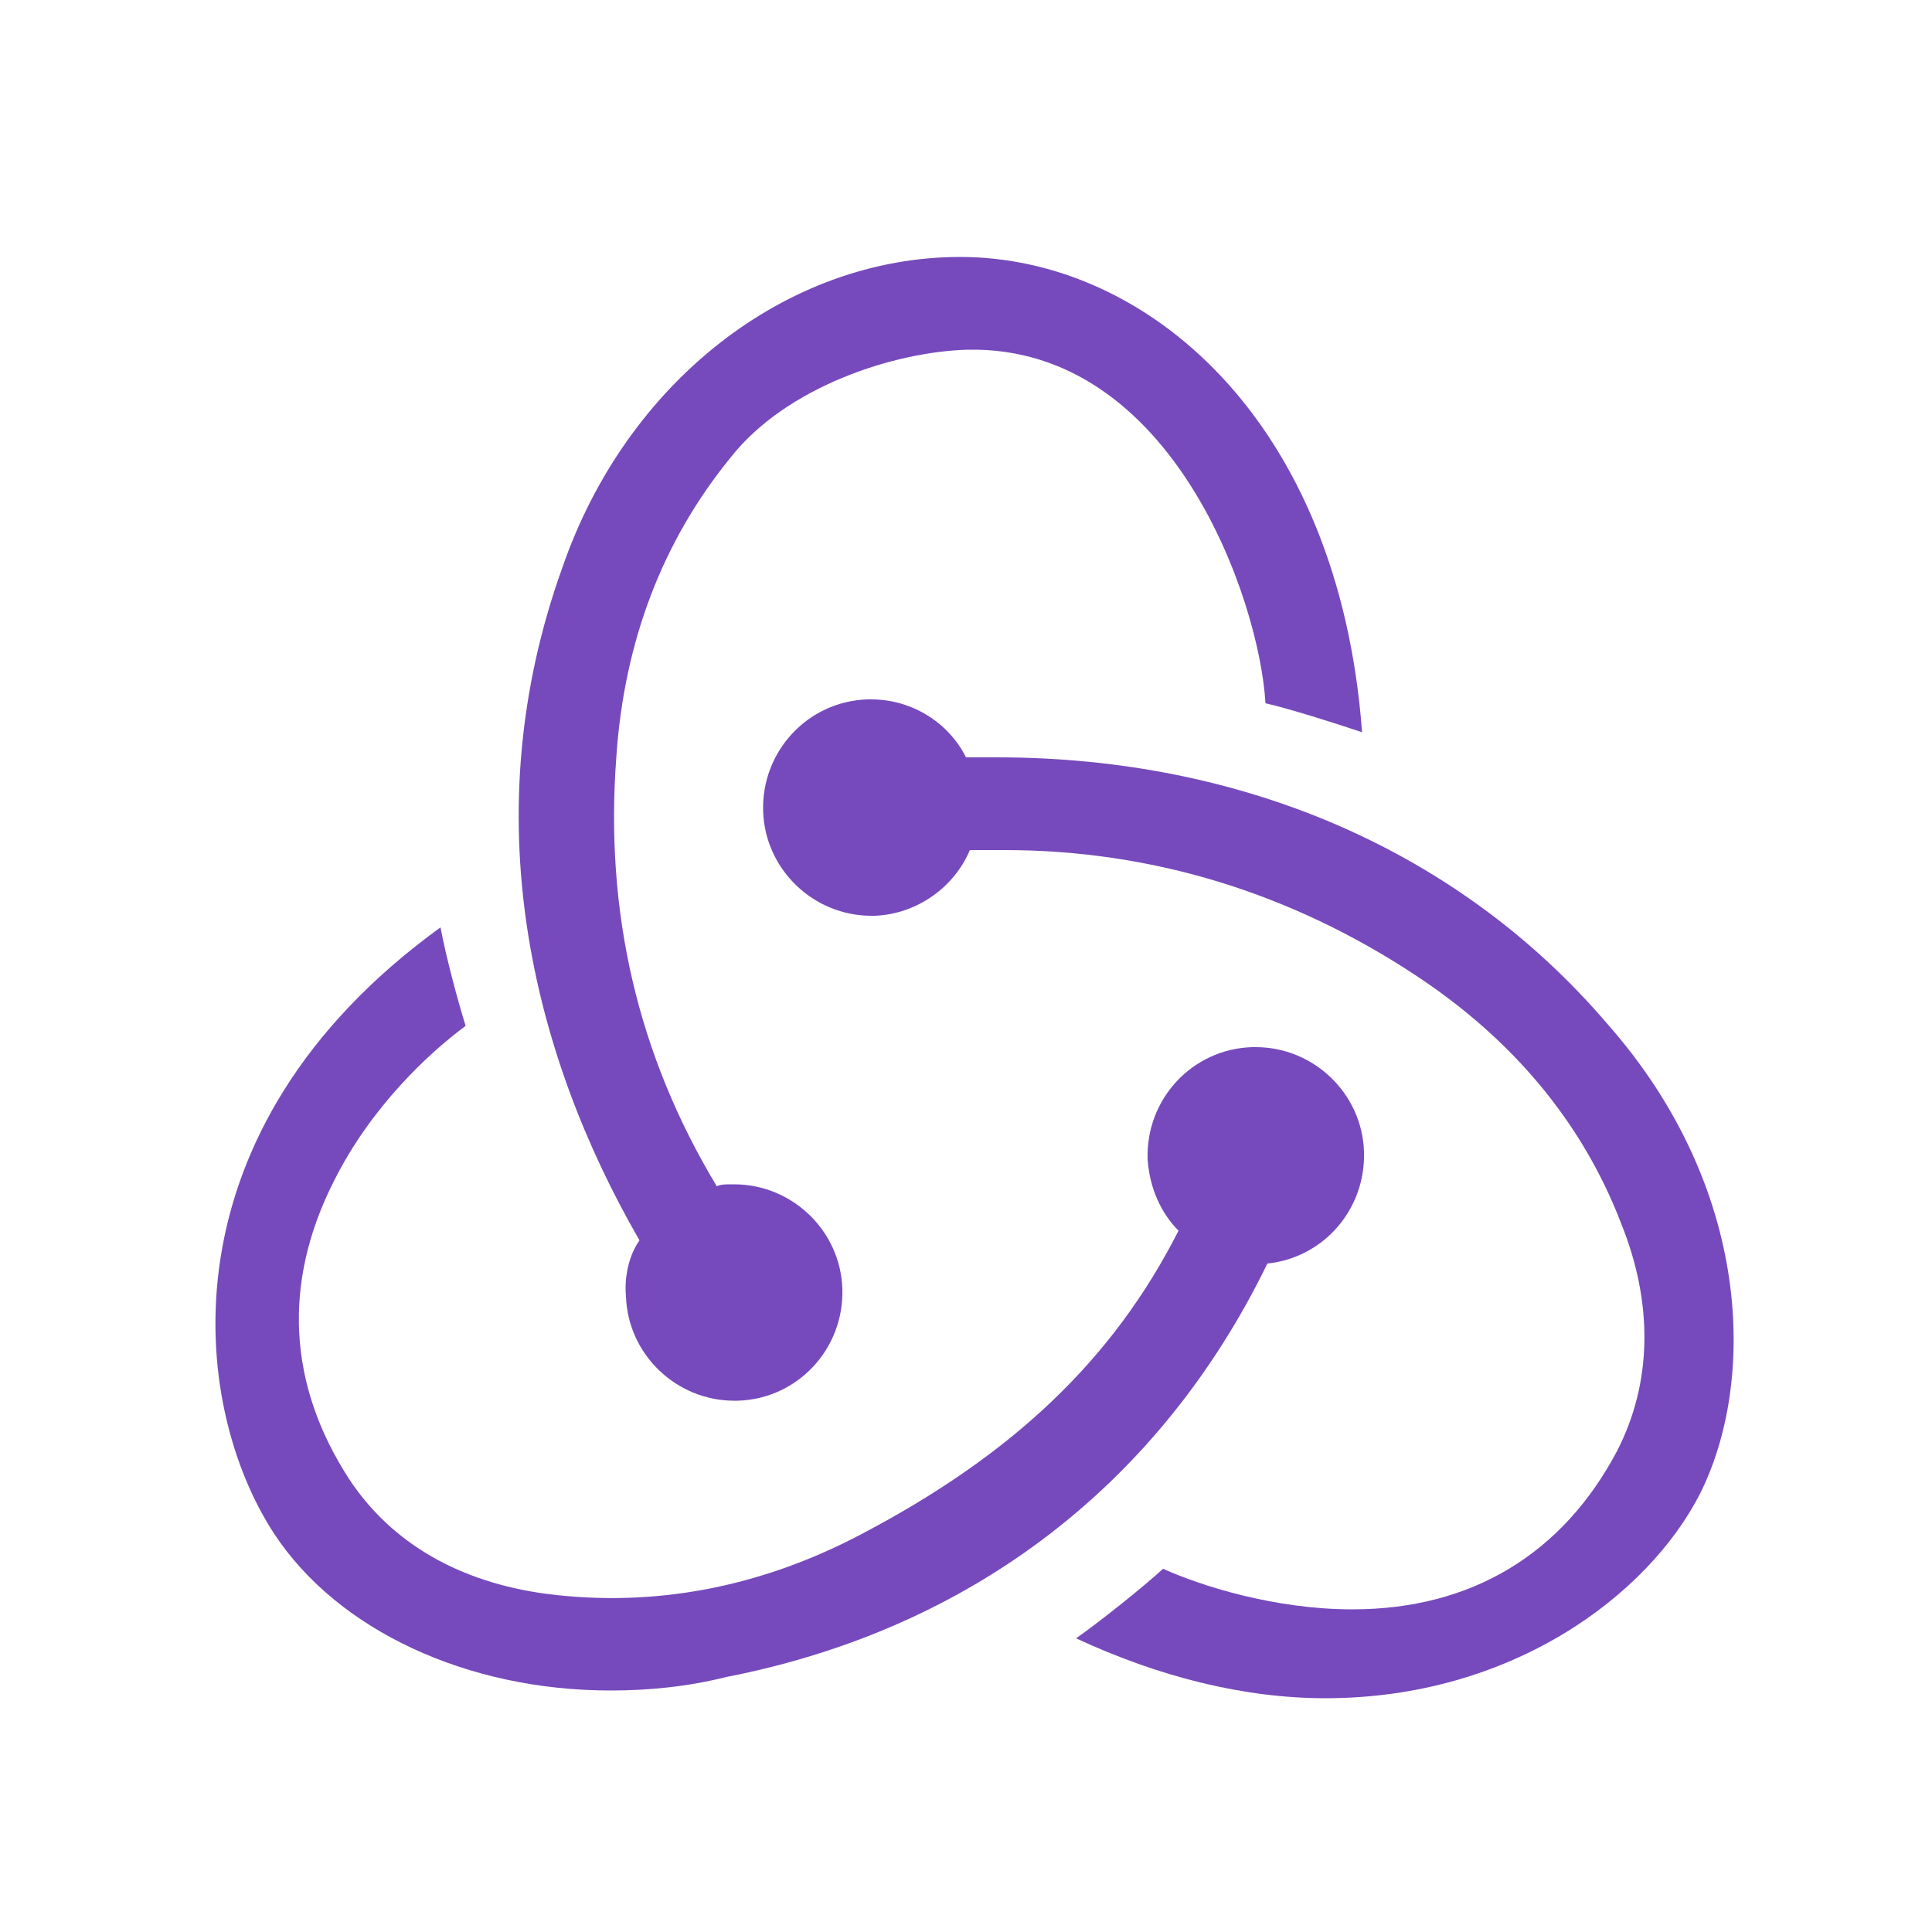
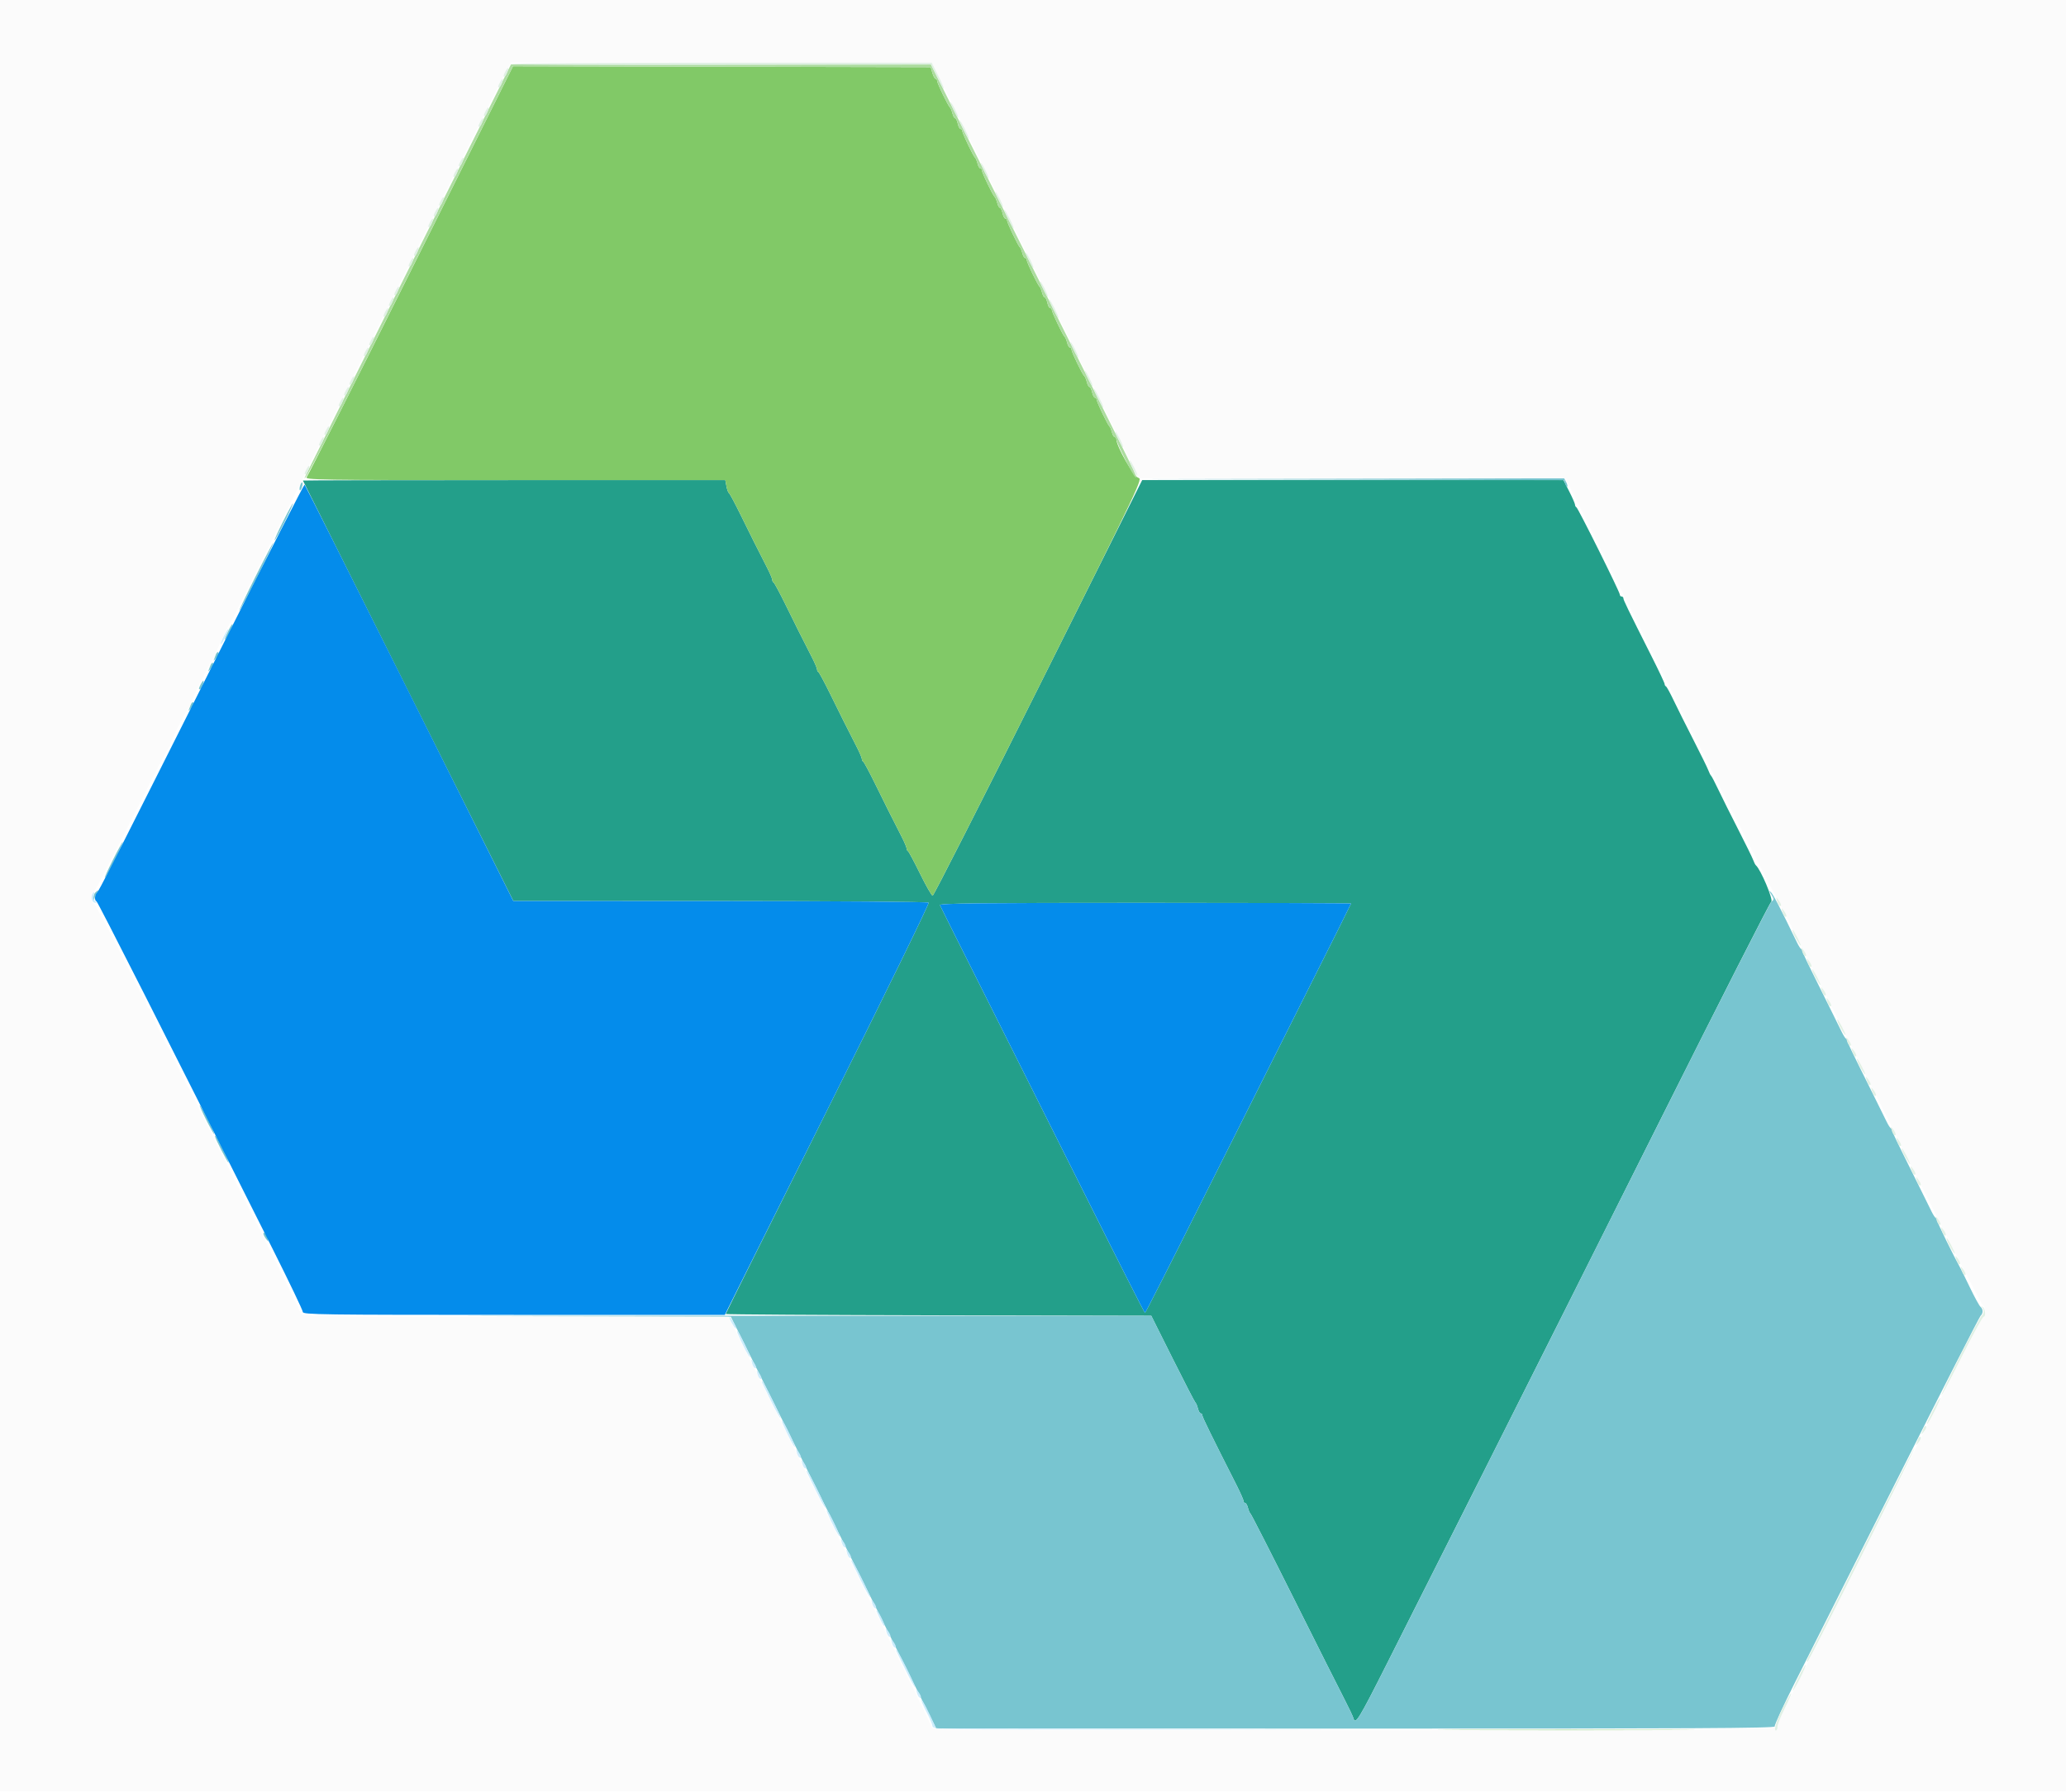
- <svg xmlns="http://www.w3.org/2000/svg" viewBox="0 0 100 100">
-   <g fill="#764ABC">
-     <path d="M65.6 65.4c2.9-.3 5.1-2.8 5-5.8-.1-3-2.6-5.4-5.6-5.4h-.2c-3.1.1-5.5 2.7-5.4 5.8.1 1.5.7 2.8 1.6 3.7-3.4 6.7-8.6 11.6-16.4 15.7-5.3 2.8-10.8 3.8-16.3 3.1-4.5-.6-8-2.6-10.2-5.9-3.2-4.9-3.5-10.2-.8-15.5 1.9-3.8 4.9-6.6 6.8-8-.4-1.3-1-3.5-1.3-5.1-14.5 10.5-13 24.7-8.6 31.4 3.3 5 10 8.1 17.4 8.1 2 0 4-.2 6-.7 12.8-2.5 22.5-10.1 28-21.4z" />
-     <path d="M83.2 53c-7.6-8.9-18.8-13.8-31.6-13.8H50c-.9-1.8-2.8-3-4.9-3h-.2c-3.1.1-5.5 2.7-5.4 5.8.1 3 2.6 5.4 5.6 5.4h.2c2.2-.1 4.1-1.5 4.9-3.4H52c7.6 0 14.8 2.2 21.3 6.5 5 3.3 8.6 7.6 10.6 12.8 1.7 4.2 1.6 8.3-.2 11.8-2.8 5.3-7.5 8.2-13.7 8.2-4 0-7.8-1.2-9.8-2.1-1.1 1-3.1 2.6-4.5 3.6 4.3 2 8.7 3.1 12.9 3.1 9.6 0 16.7-5.3 19.4-10.6 2.9-5.8 2.7-15.8-4.8-24.3z" />
-     <path d="M32.4 67.1c.1 3 2.6 5.4 5.6 5.4h.2c3.1-.1 5.5-2.7 5.4-5.8-.1-3-2.6-5.4-5.6-5.4h-.2c-.2 0-.5 0-.7.1-4.1-6.8-5.8-14.2-5.2-22.2.4-6 2.4-11.2 5.9-15.5 2.9-3.7 8.5-5.5 12.3-5.6 10.6-.2 15.1 13 15.4 18.3 1.3.3 3.5 1 5 1.5-1.2-16.2-11.2-24.6-20.8-24.6-9 0-17.3 6.5-20.6 16.1-4.6 12.8-1.6 25.1 4 34.8-.5.7-.8 1.8-.7 2.9z" />
+ <svg xmlns="http://www.w3.org/2000/svg" id="svg" version="1.1" width="400" height="346.883" viewBox="0, 0, 400,346.883">
+   <g id="svgg">
+     <path id="path0" d="M58.648 93.062 C 58.657 93.109,67.829 111.449,79.029 133.817 L 99.393 174.486 139.449 174.498 C 161.480 174.504,179.638 174.642,179.799 174.803 C 179.960 174.965,171.185 192.917,160.298 214.698 C 149.411 236.478,140.503 254.375,140.503 254.468 C 140.503 254.561,159.042 254.677,181.700 254.725 L 222.897 254.814 227.060 263.140 C 229.350 267.719,231.328 271.545,231.456 271.643 C 231.584 271.740,231.796 272.247,231.927 272.770 C 232.058 273.293,232.305 273.721,232.475 273.721 C 232.645 273.721,232.784 273.891,232.784 274.099 C 232.784 274.433,234.575 278.088,239.333 287.468 C 240.120 289.018,240.763 290.462,240.763 290.677 C 240.763 290.891,240.902 291.067,241.073 291.067 C 241.243 291.067,241.489 291.495,241.620 292.017 C 241.752 292.540,241.973 293.048,242.113 293.145 C 242.253 293.242,245.996 300.581,250.431 309.454 C 254.866 318.326,259.256 327.059,260.187 328.860 C 261.117 330.660,261.953 332.417,262.043 332.763 C 262.398 334.120,263.081 333.007,268.524 322.203 C 271.624 316.049,280.177 299.072,287.531 284.475 C 294.885 269.879,310.243 239.280,321.660 216.479 C 333.077 193.677,342.650 174.849,342.933 174.638 C 343.395 174.294,340.890 168.357,339.948 167.565 C 339.833 167.468,339.597 166.999,339.424 166.522 C 339.250 166.045,337.948 163.391,336.532 160.624 C 335.115 157.858,333.401 154.423,332.724 152.992 C 332.046 151.561,331.396 150.312,331.279 150.217 C 331.162 150.121,330.924 149.653,330.751 149.176 C 330.577 148.699,329.275 146.045,327.859 143.278 C 326.442 140.512,324.726 137.077,324.046 135.646 C 323.366 134.215,322.693 132.992,322.550 132.929 C 322.407 132.865,322.290 132.658,322.290 132.468 C 322.290 132.279,321.176 129.911,319.814 127.207 C 315.103 117.850,314.310 116.217,314.310 115.871 C 314.310 115.681,314.154 115.525,313.964 115.525 C 313.773 115.525,313.617 115.356,313.617 115.149 C 313.617 114.637,305.531 98.382,305.204 98.236 C 305.061 98.173,304.944 97.955,304.944 97.751 C 304.944 97.548,304.440 96.390,303.824 95.178 L 302.705 92.975 261.922 92.975 L 221.138 92.975 201.029 133.216 C 189.969 155.349,180.763 173.458,180.572 173.458 C 180.382 173.459,179.289 171.547,178.144 169.210 C 176.999 166.873,175.945 164.909,175.802 164.845 C 175.659 164.782,175.540 164.548,175.538 164.325 C 175.535 164.102,175.094 163.062,174.557 162.012 C 172.502 157.993,171.405 155.804,169.431 151.778 C 168.308 149.488,167.272 147.563,167.129 147.499 C 166.986 147.436,166.867 147.202,166.865 146.979 C 166.862 146.756,166.421 145.716,165.884 144.666 C 163.829 140.647,162.732 138.458,160.758 134.432 C 159.635 132.142,158.599 130.217,158.456 130.153 C 158.313 130.090,158.194 129.855,158.192 129.633 C 158.189 129.410,157.748 128.369,157.211 127.320 C 155.156 123.301,154.059 121.112,152.085 117.086 C 150.962 114.796,149.926 112.871,149.783 112.807 C 149.640 112.744,149.521 112.509,149.519 112.287 C 149.516 112.064,149.075 111.023,148.538 109.974 C 146.483 105.955,145.386 103.766,143.412 99.740 C 142.289 97.450,141.258 95.526,141.121 95.465 C 140.984 95.403,140.772 94.818,140.649 94.164 L 140.426 92.975 99.528 92.975 C 77.034 92.975,58.638 93.014,58.648 93.062 M261.578 174.976 C 261.578 175.047,257.619 182.970,252.781 192.583 C 247.942 202.196,239.004 220.005,232.919 232.160 C 226.835 244.314,221.778 254.257,221.683 254.256 C 221.587 254.254,216.618 244.466,210.640 232.504 C 204.662 220.542,195.806 202.871,190.959 193.235 C 186.112 183.599,182.071 175.520,181.978 175.282 C 181.843 174.936,189.926 174.848,221.693 174.848 C 243.630 174.848,261.578 174.906,261.578 174.976 " stroke="none" fill="#239f8a" fill-rule="evenodd" />
+     <path id="path1" d="M79.613 52.297 C 68.774 74.002,59.673 92.034,59.388 92.368 C 58.894 92.945,60.845 92.975,99.647 92.975 L 140.426 92.975 140.649 94.164 C 140.772 94.818,140.984 95.403,141.121 95.465 C 141.258 95.526,142.289 97.450,143.412 99.740 C 145.386 103.766,146.483 105.955,148.538 109.974 C 149.075 111.023,149.516 112.064,149.519 112.287 C 149.521 112.509,149.640 112.744,149.783 112.807 C 149.926 112.871,150.962 114.796,152.085 117.086 C 154.059 121.112,155.156 123.301,157.211 127.320 C 157.748 128.369,158.189 129.410,158.192 129.633 C 158.194 129.855,158.313 130.090,158.456 130.153 C 158.599 130.217,159.635 132.142,160.758 134.432 C 162.732 138.458,163.829 140.647,165.884 144.666 C 166.421 145.716,166.862 146.756,166.865 146.979 C 166.867 147.202,166.986 147.436,167.129 147.499 C 167.272 147.563,168.308 149.488,169.431 151.778 C 171.405 155.804,172.502 157.993,174.557 162.012 C 175.094 163.062,175.535 164.102,175.538 164.325 C 175.540 164.548,175.659 164.782,175.802 164.845 C 175.945 164.909,176.999 166.873,178.144 169.210 C 179.289 171.547,180.382 173.459,180.572 173.458 C 180.763 173.458,190.000 155.287,201.098 133.080 C 221.266 92.725,221.276 92.703,220.352 92.499 C 219.482 92.307,216.132 86.391,216.132 85.047 C 216.132 84.828,215.993 84.649,215.823 84.649 C 215.652 84.649,215.406 84.221,215.275 83.698 C 215.143 83.175,214.929 82.668,214.798 82.571 C 214.472 82.329,212.316 77.811,212.316 77.371 C 212.316 77.176,212.172 77.016,211.996 77.016 C 211.821 77.016,211.574 76.548,211.448 75.976 C 211.323 75.403,211.093 74.935,210.938 74.935 C 210.783 74.935,210.549 74.507,210.418 73.984 C 210.287 73.462,210.074 72.954,209.945 72.857 C 209.587 72.587,207.459 68.185,207.459 67.716 C 207.459 67.488,207.320 67.303,207.149 67.303 C 206.979 67.303,206.733 66.875,206.602 66.352 C 206.470 65.829,206.256 65.322,206.125 65.225 C 205.799 64.983,203.643 60.465,203.643 60.025 C 203.643 59.830,203.499 59.670,203.323 59.670 C 203.148 59.670,202.901 59.202,202.775 58.630 C 202.650 58.057,202.420 57.589,202.265 57.589 C 202.110 57.589,201.876 57.161,201.745 56.638 C 201.613 56.116,201.401 55.608,201.273 55.511 C 200.924 55.245,198.786 50.814,198.786 50.355 C 198.786 50.136,198.647 49.957,198.476 49.957 C 198.306 49.957,198.060 49.529,197.929 49.006 C 197.797 48.483,197.583 47.976,197.452 47.879 C 197.126 47.637,194.970 43.119,194.970 42.679 C 194.970 42.484,194.826 42.324,194.650 42.324 C 194.475 42.324,194.228 41.856,194.102 41.284 C 193.977 40.711,193.747 40.243,193.592 40.243 C 193.437 40.243,193.203 39.815,193.072 39.292 C 192.940 38.769,192.728 38.262,192.600 38.165 C 192.251 37.899,190.113 33.468,190.113 33.009 C 190.113 32.790,189.974 32.611,189.803 32.611 C 189.633 32.611,189.387 32.183,189.256 31.660 C 189.124 31.137,188.910 30.630,188.779 30.533 C 188.453 30.291,186.297 25.773,186.297 25.333 C 186.297 25.138,186.153 24.978,185.977 24.978 C 185.802 24.978,185.555 24.510,185.429 23.938 C 185.304 23.365,185.074 22.897,184.919 22.897 C 184.764 22.897,184.530 22.469,184.399 21.946 C 184.267 21.423,184.055 20.916,183.927 20.819 C 183.578 20.553,181.440 16.122,181.440 15.663 C 181.440 15.444,181.306 15.265,181.143 15.265 C 180.980 15.265,180.701 14.757,180.523 14.137 L 180.200 13.010 139.759 12.921 L 99.319 12.833 79.613 52.297 " stroke="none" fill="#81c967" fill-rule="evenodd" />
+     <path id="path2" d="M261.989 92.888 L 302.816 92.978 303.044 93.696 C 303.170 94.091,303.349 94.338,303.442 94.245 C 303.536 94.151,303.438 93.749,303.225 93.351 L 302.838 92.628 262.000 92.713 L 221.162 92.799 261.989 92.888 M58.109 94.016 C 57.979 94.426,57.951 94.840,58.046 94.935 C 58.141 95.031,58.326 94.773,58.456 94.363 C 58.586 93.952,58.615 93.538,58.520 93.443 C 58.424 93.348,58.240 93.605,58.109 94.016 M54.795 100.990 C 53.828 102.919,53.091 104.551,53.159 104.619 C 53.227 104.686,54.094 103.109,55.086 101.113 C 56.079 99.118,56.815 97.485,56.723 97.485 C 56.630 97.485,55.763 99.062,54.795 100.990 M49.436 111.709 C 47.622 115.334,46.215 118.300,46.310 118.300 C 46.406 118.300,47.969 115.334,49.783 111.709 C 51.598 108.083,53.004 105.117,52.909 105.117 C 52.814 105.117,51.251 108.083,49.436 111.709 M44.129 122.297 C 43.714 123.152,43.447 123.851,43.536 123.851 C 43.771 123.851,45.173 121.033,45.016 120.876 C 44.943 120.803,44.544 121.443,44.129 122.297 M41.740 126.886 C 41.621 127.220,41.458 127.650,41.378 127.840 C 41.298 128.031,41.478 127.884,41.778 127.514 C 42.324 126.841,42.488 126.279,42.140 126.279 C 42.039 126.279,41.858 126.552,41.740 126.886 M40.699 128.968 C 40.580 129.302,40.417 129.731,40.337 129.922 C 40.257 130.113,40.437 129.966,40.737 129.595 C 41.283 128.923,41.448 128.361,41.099 128.361 C 40.998 128.361,40.818 128.634,40.699 128.968 M38.867 132.501 C 38.428 133.322,38.407 133.668,38.813 133.417 C 39.119 133.228,39.597 131.830,39.355 131.830 C 39.284 131.830,39.065 132.132,38.867 132.501 M36.883 136.600 C 36.764 136.934,36.601 137.363,36.521 137.554 C 36.441 137.745,36.621 137.598,36.921 137.228 C 37.467 136.555,37.631 135.993,37.283 135.993 C 37.182 135.993,37.002 136.266,36.883 136.600 M21.856 166.522 C 20.899 168.430,20.193 169.991,20.289 169.991 C 20.384 169.991,21.245 168.430,22.203 166.522 C 23.160 164.614,23.866 163.053,23.770 163.053 C 23.675 163.053,22.814 164.614,21.856 166.522 M18.456 172.836 C 18.227 173.065,18.058 173.572,18.080 173.964 C 18.120 174.660,18.124 174.661,18.291 173.981 C 18.385 173.599,18.620 173.092,18.814 172.853 C 19.263 172.300,19.005 172.288,18.456 172.836 M342.937 173.213 C 343.500 174.104,343.504 174.214,342.984 174.601 C 342.673 174.832,333.077 193.677,321.660 216.479 C 310.243 239.280,294.885 269.879,287.531 284.475 C 280.177 299.072,271.624 316.049,268.524 322.203 C 263.081 333.007,262.398 334.120,262.043 332.763 C 261.953 332.417,261.117 330.660,260.187 328.860 C 259.256 327.059,254.866 318.326,250.431 309.454 C 245.996 300.581,242.253 293.242,242.113 293.145 C 241.973 293.048,241.752 292.540,241.620 292.017 C 241.489 291.495,241.243 291.067,241.073 291.067 C 240.902 291.067,240.763 290.891,240.763 290.677 C 240.763 290.462,240.120 289.018,239.333 287.468 C 234.575 278.088,232.784 274.433,232.784 274.099 C 232.784 273.891,232.645 273.721,232.475 273.721 C 232.305 273.721,232.058 273.293,231.927 272.770 C 231.796 272.247,231.584 271.740,231.456 271.643 C 231.328 271.545,229.350 267.719,227.060 263.140 L 222.897 254.814 140.850 254.812 C 95.724 254.811,77.408 254.850,100.148 254.900 L 141.493 254.990 161.380 294.866 L 181.266 334.743 262.522 334.761 C 327.450 334.775,343.744 334.692,343.610 334.345 C 343.519 334.106,345.296 330.242,347.561 325.758 C 349.825 321.275,358.741 303.556,367.374 286.383 C 376.007 269.211,383.250 255.004,383.469 254.814 C 383.988 254.362,383.979 253.517,383.449 253.079 C 383.219 252.888,382.318 251.249,381.446 249.436 C 380.574 247.624,379.716 245.881,379.538 245.563 C 378.325 243.392,375.022 236.645,375.022 236.339 C 375.022 236.133,374.905 235.912,374.761 235.849 C 374.618 235.785,374.238 235.186,373.916 234.519 C 373.594 233.851,372.361 231.353,371.175 228.968 C 366.839 220.246,366.349 219.226,366.349 218.925 C 366.349 218.756,366.232 218.566,366.088 218.502 C 365.945 218.439,365.565 217.840,365.243 217.173 C 364.921 216.505,363.688 214.007,362.502 211.622 C 358.166 202.900,357.676 201.880,357.676 201.579 C 357.676 201.410,357.559 201.220,357.415 201.156 C 357.272 201.093,356.892 200.494,356.570 199.827 C 356.248 199.159,355.015 196.661,353.829 194.276 C 349.493 185.554,349.003 184.534,349.003 184.233 C 349.003 184.064,348.886 183.874,348.742 183.810 C 348.599 183.747,348.218 183.148,347.896 182.480 C 344.813 176.093,343.317 173.206,342.863 172.767 C 342.467 172.383,342.486 172.501,342.937 173.213 M39.896 216.826 C 40.663 218.352,41.369 219.601,41.465 219.601 C 41.560 219.601,41.010 218.352,40.243 216.826 C 39.475 215.299,38.769 214.050,38.674 214.050 C 38.579 214.050,39.128 215.299,39.896 216.826 M41.631 220.072 C 41.631 220.449,44.047 225.152,44.241 225.152 C 44.337 225.152,43.848 224.020,43.155 222.637 C 41.856 220.041,41.631 219.662,41.631 220.072 M50.997 238.942 C 50.997 239.107,51.224 239.546,51.501 239.916 C 51.986 240.566,51.997 240.562,51.806 239.804 C 51.608 239.021,50.997 238.369,50.997 238.942 " stroke="none" fill="#78c5d0" fill-rule="evenodd" />
+     <path id="path3" d="M43.592 123.968 C 20.453 169.991,19.223 172.416,18.790 172.849 C 18.319 173.320,18.253 174.392,18.685 174.559 C 18.942 174.659,31.634 199.711,52.862 242.024 C 56.034 248.346,58.630 253.771,58.630 254.080 C 58.630 254.592,62.101 254.640,99.482 254.640 L 140.334 254.640 160.213 214.868 C 171.146 192.993,179.960 174.964,179.799 174.803 C 179.637 174.642,161.478 174.504,139.444 174.497 L 99.382 174.484 79.266 134.223 C 68.202 112.080,59.070 93.910,58.973 93.846 C 58.875 93.782,51.954 107.337,43.592 123.968 M181.978 175.282 C 182.071 175.520,186.112 183.599,190.959 193.235 C 195.806 202.871,204.662 220.542,210.640 232.504 C 216.618 244.466,221.587 254.254,221.683 254.256 C 221.778 254.257,226.835 244.314,232.919 232.160 C 239.004 220.005,247.942 202.196,252.781 192.583 C 257.619 182.970,261.578 175.047,261.578 174.976 C 261.578 174.906,243.630 174.848,221.693 174.848 C 189.926 174.848,181.843 174.936,181.978 175.282 " stroke="none" fill="#048ceb" fill-rule="evenodd" />
+     <path id="path4" d="M0.000 173.461 L 0.000 346.921 200.000 346.921 L 400.000 346.921 400.000 173.461 L 400.000 0.000 200.000 0.000 L 0.000 0.000 0.000 173.461 M200.417 52.364 L 220.468 92.586 261.780 92.607 L 303.091 92.628 323.119 132.697 C 334.134 154.735,343.254 172.769,343.386 172.772 C 343.518 172.775,352.602 190.796,363.573 212.819 C 374.545 234.841,383.716 252.870,383.955 252.883 C 384.463 252.909,384.557 254.987,384.050 254.987 C 383.864 254.987,381.775 258.851,379.408 263.573 C 377.041 268.296,368.893 284.493,361.302 299.566 C 353.711 314.640,346.738 328.493,345.807 330.352 C 344.875 332.210,344.160 334.005,344.216 334.341 C 344.314 334.923,340.403 334.956,262.359 335.040 C 184.461 335.123,180.399 335.097,180.404 334.519 C 180.406 334.185,171.547 316.158,160.716 294.459 L 141.023 255.006 99.653 254.996 C 65.030 254.989,58.283 254.910,58.283 254.516 C 58.283 254.256,54.280 246.099,49.388 236.389 C 44.496 226.679,39.884 217.485,39.139 215.958 C 38.394 214.432,37.518 212.637,37.192 211.969 C 36.867 211.301,36.522 210.676,36.427 210.581 C 36.331 210.486,35.707 209.237,35.039 207.806 C 34.371 206.375,33.729 205.126,33.611 205.030 C 33.494 204.935,33.278 204.467,33.131 203.990 C 32.984 203.513,32.768 203.044,32.651 202.949 C 32.309 202.671,29.141 196.132,29.141 195.705 C 29.141 195.491,29.002 195.317,28.832 195.317 C 28.662 195.317,28.415 194.889,28.284 194.366 C 28.153 193.843,27.941 193.336,27.813 193.239 C 27.685 193.141,25.554 189.023,23.077 184.087 C 20.600 179.150,18.375 175.036,18.133 174.943 C 17.638 174.753,17.520 172.767,18.004 172.767 C 18.337 172.767,19.854 169.874,27.554 154.553 C 30.239 149.211,32.553 144.788,32.697 144.724 C 32.840 144.660,32.953 144.426,32.948 144.204 C 32.936 143.688,36.166 137.246,36.513 137.092 C 36.657 137.028,36.773 136.794,36.773 136.571 C 36.771 136.045,41.030 127.529,41.370 127.378 C 41.513 127.314,41.631 127.080,41.630 126.857 C 41.630 126.462,44.736 120.032,45.093 119.688 C 45.192 119.592,48.099 113.816,51.553 106.852 C 65.731 78.265,97.998 13.649,98.458 12.923 L 98.952 12.142 139.659 12.142 L 180.366 12.142 200.417 52.364 " stroke="none" fill="#fbfbfb" fill-rule="evenodd" />
+     <path id="path5" d="M78.949 52.444 C 67.964 74.418,58.977 92.459,58.977 92.533 C 58.977 93.374,62.388 86.716,79.463 52.556 L 99.318 12.833 139.759 12.921 L 180.200 13.010 180.523 14.137 C 180.701 14.757,180.980 15.265,181.143 15.265 C 181.306 15.265,181.440 15.444,181.440 15.663 C 181.440 16.122,183.578 20.553,183.927 20.819 C 184.055 20.916,184.267 21.423,184.399 21.946 C 184.530 22.469,184.764 22.897,184.919 22.897 C 185.074 22.897,185.304 23.365,185.429 23.938 C 185.555 24.510,185.802 24.978,185.977 24.978 C 186.153 24.978,186.297 25.138,186.297 25.333 C 186.297 25.773,188.453 30.291,188.779 30.533 C 188.910 30.630,189.124 31.137,189.256 31.660 C 189.387 32.183,189.633 32.611,189.803 32.611 C 189.974 32.611,190.113 32.790,190.113 33.009 C 190.113 33.468,192.251 37.899,192.600 38.165 C 192.728 38.262,192.940 38.769,193.072 39.292 C 193.203 39.815,193.437 40.243,193.592 40.243 C 193.747 40.243,193.977 40.711,194.102 41.284 C 194.228 41.856,194.475 42.324,194.650 42.324 C 194.826 42.324,194.970 42.484,194.970 42.679 C 194.970 43.119,197.126 47.637,197.452 47.879 C 197.583 47.976,197.797 48.483,197.929 49.006 C 198.060 49.529,198.306 49.957,198.476 49.957 C 198.647 49.957,198.786 50.136,198.786 50.355 C 198.786 50.814,200.924 55.245,201.273 55.511 C 201.401 55.608,201.613 56.116,201.745 56.638 C 201.876 57.161,202.110 57.589,202.265 57.589 C 202.420 57.589,202.650 58.057,202.775 58.630 C 202.901 59.202,203.148 59.670,203.323 59.670 C 203.499 59.670,203.643 59.830,203.643 60.025 C 203.643 60.465,205.799 64.983,206.125 65.225 C 206.256 65.322,206.470 65.829,206.602 66.352 C 206.733 66.875,206.979 67.303,207.149 67.303 C 207.320 67.303,207.459 67.488,207.459 67.716 C 207.459 68.185,209.587 72.587,209.945 72.857 C 210.074 72.954,210.287 73.462,210.418 73.984 C 210.549 74.507,210.783 74.935,210.938 74.935 C 211.093 74.935,211.323 75.403,211.448 75.976 C 211.574 76.548,211.821 77.016,211.996 77.016 C 212.172 77.016,212.316 77.176,212.316 77.371 C 212.316 77.811,214.472 82.329,214.798 82.571 C 214.929 82.668,215.143 83.175,215.275 83.698 C 215.406 84.221,215.652 84.649,215.823 84.649 C 215.993 84.649,216.132 84.828,216.132 85.047 C 216.132 85.726,219.404 92.233,219.837 92.415 C 220.363 92.637,221.451 94.852,199.289 50.564 L 180.236 12.489 139.579 12.489 L 98.922 12.489 78.949 52.444 M283.001 335.039 C 294.115 335.090,312.303 335.090,323.417 335.039 C 334.532 334.988,325.438 334.947,303.209 334.947 C 280.980 334.947,271.886 334.988,283.001 335.039 " stroke="none" fill="#acdc9f" fill-rule="evenodd" />
+     <path id="path6" d="M98.753 12.402 C 98.664 12.546,116.968 12.622,139.427 12.573 L 180.262 12.484 181.435 14.909 C 182.081 16.242,182.668 17.274,182.740 17.202 C 182.813 17.130,182.314 15.961,181.631 14.606 L 180.390 12.142 139.652 12.142 C 117.246 12.142,98.841 12.259,98.753 12.402 M97.844 13.854 C 97.404 14.675,97.384 15.021,97.790 14.770 C 98.096 14.581,98.573 13.183,98.332 13.183 C 98.261 13.183,98.041 13.485,97.844 13.854 M96.803 15.936 C 96.364 16.757,96.343 17.102,96.749 16.852 C 97.055 16.662,97.533 15.265,97.291 15.265 C 97.220 15.265,97.001 15.566,96.803 15.936 M184.632 21.328 C 185.047 22.182,185.446 22.822,185.519 22.749 C 185.676 22.592,184.274 19.775,184.039 19.775 C 183.950 19.775,184.217 20.474,184.632 21.328 M94.028 21.486 C 93.588 22.308,93.568 22.653,93.974 22.402 C 94.280 22.213,94.757 20.815,94.516 20.815 C 94.445 20.815,94.225 21.117,94.028 21.486 M92.987 23.568 C 92.548 24.389,92.527 24.735,92.933 24.484 C 93.239 24.295,93.716 22.897,93.475 22.897 C 93.404 22.897,93.185 23.199,92.987 23.568 M186.541 25.142 C 187.053 26.186,187.531 26.982,187.602 26.911 C 187.758 26.755,186.008 23.244,185.774 23.244 C 185.684 23.244,186.029 24.098,186.541 25.142 M89.171 31.200 C 88.731 32.021,88.711 32.367,89.117 32.116 C 89.423 31.927,89.900 30.529,89.659 30.529 C 89.588 30.529,89.368 30.831,89.171 31.200 M190.530 33.123 C 190.945 33.978,191.344 34.617,191.417 34.545 C 191.574 34.388,190.172 31.570,189.937 31.570 C 189.848 31.570,190.114 32.269,190.530 33.123 M88.130 33.282 C 87.691 34.103,87.670 34.448,88.076 34.198 C 88.382 34.008,88.860 32.611,88.618 32.611 C 88.547 32.611,88.328 32.913,88.130 33.282 M193.305 38.674 C 193.720 39.529,194.119 40.168,194.192 40.095 C 194.349 39.938,192.947 37.121,192.712 37.121 C 192.623 37.121,192.890 37.820,193.305 38.674 M85.355 38.832 C 84.915 39.654,84.895 39.999,85.301 39.748 C 85.607 39.559,86.084 38.161,85.843 38.161 C 85.772 38.161,85.552 38.463,85.355 38.832 M84.314 40.914 C 83.875 41.735,83.854 42.081,84.260 41.830 C 84.566 41.641,85.043 40.243,84.802 40.243 C 84.731 40.243,84.512 40.545,84.314 40.914 M195.214 42.488 C 195.726 43.532,196.204 44.328,196.275 44.257 C 196.431 44.101,194.681 40.590,194.447 40.590 C 194.357 40.590,194.702 41.444,195.214 42.488 M83.273 42.995 C 82.834 43.817,82.813 44.162,83.219 43.911 C 83.525 43.722,84.003 42.324,83.761 42.324 C 83.690 42.324,83.471 42.626,83.273 42.995 M80.498 48.546 C 80.058 49.367,80.038 49.713,80.444 49.462 C 80.750 49.273,81.227 47.875,80.986 47.875 C 80.915 47.875,80.695 48.177,80.498 48.546 M199.203 50.469 C 199.618 51.324,200.017 51.963,200.090 51.891 C 200.247 51.734,198.845 48.916,198.610 48.916 C 198.521 48.916,198.788 49.615,199.203 50.469 M79.457 50.628 C 79.018 51.449,78.997 51.794,79.403 51.544 C 79.709 51.354,80.187 49.957,79.945 49.957 C 79.874 49.957,79.655 50.259,79.457 50.628 M201.978 56.020 C 202.393 56.875,202.792 57.514,202.865 57.441 C 203.022 57.285,201.620 54.467,201.385 54.467 C 201.296 54.467,201.563 55.166,201.978 56.020 M76.682 56.178 C 76.242 57.000,76.222 57.345,76.628 57.094 C 76.934 56.905,77.411 55.507,77.170 55.507 C 77.099 55.507,76.879 55.809,76.682 56.178 M75.641 58.260 C 75.201 59.081,75.181 59.427,75.587 59.176 C 75.893 58.987,76.370 57.589,76.129 57.589 C 76.058 57.589,75.839 57.891,75.641 58.260 M203.887 59.834 C 204.399 60.878,204.877 61.674,204.948 61.603 C 205.104 61.447,203.354 57.936,203.120 57.936 C 203.030 57.936,203.375 58.790,203.887 59.834 M74.600 60.341 C 74.161 61.163,74.140 61.508,74.546 61.257 C 74.852 61.068,75.330 59.670,75.088 59.670 C 75.017 59.670,74.798 59.972,74.600 60.341 M71.825 65.892 C 71.385 66.713,71.365 67.059,71.771 66.808 C 72.077 66.619,72.554 65.221,72.313 65.221 C 72.242 65.221,72.022 65.523,71.825 65.892 M207.876 67.815 C 208.291 68.670,208.690 69.309,208.763 69.237 C 208.920 69.080,207.518 66.262,207.283 66.262 C 207.194 66.262,207.461 66.961,207.876 67.815 M70.784 67.974 C 70.345 68.795,70.324 69.141,70.730 68.890 C 71.036 68.701,71.514 67.303,71.272 67.303 C 71.201 67.303,70.982 67.605,70.784 67.974 M210.651 73.366 C 211.066 74.221,211.465 74.860,211.538 74.787 C 211.695 74.631,210.293 71.813,210.058 71.813 C 209.969 71.813,210.236 72.512,210.651 73.366 M68.009 73.524 C 67.569 74.346,67.549 74.691,67.955 74.440 C 68.261 74.251,68.738 72.853,68.497 72.853 C 68.426 72.853,68.206 73.155,68.009 73.524 M66.968 75.606 C 66.528 76.427,66.508 76.773,66.914 76.522 C 67.220 76.333,67.697 74.935,67.456 74.935 C 67.385 74.935,67.165 75.237,66.968 75.606 M212.560 77.180 C 213.073 78.224,213.550 79.020,213.621 78.949 C 213.777 78.793,212.027 75.282,211.793 75.282 C 211.703 75.282,212.048 76.136,212.560 77.180 M65.927 77.688 C 65.488 78.509,65.467 78.854,65.873 78.604 C 66.179 78.414,66.657 77.016,66.415 77.016 C 66.344 77.016,66.125 77.318,65.927 77.688 M63.152 83.238 C 62.712 84.059,62.692 84.405,63.098 84.154 C 63.404 83.965,63.881 82.567,63.640 82.567 C 63.569 82.567,63.349 82.869,63.152 83.238 M216.549 85.162 C 216.964 86.016,217.363 86.656,217.436 86.583 C 217.593 86.426,216.191 83.608,215.956 83.608 C 215.867 83.608,216.134 84.307,216.549 85.162 M62.111 85.320 C 61.672 86.141,61.651 86.487,62.057 86.236 C 62.363 86.047,62.840 84.649,62.599 84.649 C 62.528 84.649,62.309 84.951,62.111 85.320 M219.324 90.712 C 219.739 91.567,220.138 92.206,220.211 92.134 C 220.368 91.977,218.966 89.159,218.731 89.159 C 218.642 89.159,218.909 89.858,219.324 90.712 M59.336 90.871 C 58.896 91.692,58.876 92.037,59.282 91.787 C 59.588 91.597,60.065 90.199,59.824 90.199 C 59.753 90.199,59.533 90.501,59.336 90.871 M344.031 174.420 C 344.140 174.852,344.367 175.291,344.535 175.394 C 345.009 175.688,344.894 175.053,344.336 174.307 C 343.851 173.658,343.840 173.662,344.031 174.420 M345.072 176.502 C 345.181 176.934,345.407 177.372,345.575 177.476 C 346.050 177.769,345.934 177.135,345.377 176.389 C 344.892 175.739,344.881 175.743,345.072 176.502 M347.170 180.659 C 347.477 181.478,348.653 183.411,348.654 183.098 C 348.656 182.777,347.239 180.052,347.070 180.052 C 347.000 180.052,347.045 180.325,347.170 180.659 M348.888 184.134 C 348.997 184.566,349.224 185.005,349.391 185.108 C 349.866 185.402,349.751 184.767,349.193 184.021 C 348.708 183.372,348.697 183.375,348.888 184.134 M349.929 186.215 C 350.038 186.648,350.264 187.086,350.432 187.190 C 350.907 187.483,350.791 186.849,350.234 186.103 C 349.749 185.453,349.738 185.457,349.929 186.215 M350.986 188.291 C 351.293 189.111,352.469 191.043,352.471 190.731 C 352.472 190.410,351.055 187.684,350.887 187.684 C 350.816 187.684,350.861 187.958,350.986 188.291 M352.704 191.766 C 352.813 192.198,353.040 192.637,353.208 192.741 C 353.682 193.034,353.567 192.399,353.009 191.653 C 352.524 191.004,352.513 191.008,352.704 191.766 M353.745 193.848 C 353.854 194.280,354.081 194.718,354.248 194.822 C 354.723 195.115,354.607 194.481,354.050 193.735 C 353.565 193.085,353.554 193.089,353.745 193.848 M355.843 198.005 C 356.150 198.824,357.326 200.757,357.327 200.444 C 357.329 200.123,355.912 197.398,355.743 197.398 C 355.673 197.398,355.718 197.671,355.843 198.005 M357.561 201.480 C 357.670 201.912,357.897 202.351,358.064 202.454 C 358.539 202.748,358.424 202.113,357.866 201.367 C 357.381 200.718,357.370 200.722,357.561 201.480 M358.602 203.561 C 358.711 203.994,358.937 204.432,359.105 204.536 C 359.580 204.829,359.464 204.195,358.907 203.449 C 358.422 202.799,358.411 202.803,358.602 203.561 M359.659 205.637 C 359.966 206.457,361.142 208.389,361.144 208.077 C 361.145 207.756,359.728 205.030,359.560 205.030 C 359.489 205.030,359.534 205.304,359.659 205.637 M361.377 209.112 C 361.486 209.544,361.713 209.983,361.881 210.087 C 362.355 210.380,362.240 209.745,361.682 209.000 C 361.197 208.350,361.186 208.354,361.377 209.112 M362.418 211.194 C 362.527 211.626,362.754 212.064,362.921 212.168 C 363.396 212.462,363.280 211.827,362.723 211.081 C 362.238 210.431,362.227 210.435,362.418 211.194 M366.234 218.826 C 366.343 219.258,366.570 219.697,366.737 219.800 C 367.212 220.094,367.097 219.459,366.539 218.713 C 366.054 218.064,366.043 218.068,366.234 218.826 M367.275 220.907 C 367.384 221.340,367.610 221.778,367.778 221.882 C 368.253 222.175,368.137 221.541,367.580 220.795 C 367.095 220.145,367.084 220.149,367.275 220.907 M368.332 222.984 C 368.639 223.803,369.815 225.735,369.817 225.423 C 369.818 225.102,368.401 222.376,368.233 222.376 C 368.162 222.376,368.207 222.650,368.332 222.984 M370.050 226.458 C 370.159 226.890,370.386 227.329,370.554 227.433 C 371.028 227.726,370.913 227.091,370.356 226.346 C 369.870 225.696,369.859 225.700,370.050 226.458 M371.091 228.540 C 371.200 228.972,371.427 229.410,371.594 229.514 C 372.069 229.808,371.953 229.173,371.396 228.427 C 370.911 227.777,370.900 227.781,371.091 228.540 M374.907 236.172 C 375.016 236.604,375.243 237.043,375.410 237.146 C 375.885 237.440,375.770 236.805,375.212 236.059 C 374.727 235.410,374.716 235.414,374.907 236.172 M375.948 238.253 C 376.057 238.686,376.283 239.124,376.451 239.228 C 376.926 239.521,376.810 238.887,376.253 238.141 C 375.768 237.491,375.757 237.495,375.948 238.253 M377.005 240.330 C 377.312 241.149,378.488 243.081,378.490 242.769 C 378.491 242.448,377.074 239.722,376.906 239.722 C 376.835 239.722,376.880 239.996,377.005 240.330 M378.723 243.804 C 378.832 244.236,379.059 244.675,379.227 244.779 C 379.701 245.072,379.586 244.437,379.029 243.692 C 378.543 243.042,378.532 243.046,378.723 243.804 M379.764 245.886 C 379.873 246.318,380.100 246.757,380.267 246.860 C 380.742 247.154,380.627 246.519,380.069 245.773 C 379.584 245.123,379.573 245.127,379.764 245.886 M383.686 253.134 C 384.115 253.347,384.161 254.535,383.747 254.698 C 383.330 254.861,375.550 270.252,375.884 270.252 C 375.980 270.252,377.778 266.817,379.879 262.619 C 381.979 258.422,383.864 254.987,384.066 254.987 C 384.587 254.987,384.310 253.151,383.773 253.045 C 383.529 252.997,383.490 253.037,383.686 253.134 M374.777 272.091 C 373.277 275.027,372.926 275.802,373.100 275.802 C 373.334 275.802,375.796 270.910,375.641 270.755 C 375.575 270.689,375.186 271.291,374.777 272.091 M372.355 276.756 C 372.237 277.090,372.074 277.520,371.994 277.710 C 371.914 277.901,372.094 277.754,372.394 277.384 C 372.939 276.711,373.104 276.149,372.756 276.149 C 372.654 276.149,372.474 276.422,372.355 276.756 M371.315 278.838 C 371.196 279.172,371.033 279.601,370.953 279.792 C 370.873 279.983,371.053 279.836,371.353 279.465 C 371.899 278.793,372.063 278.231,371.715 278.231 C 371.614 278.231,371.433 278.504,371.315 278.838 M360.609 300.139 C 355.136 311.082,350.544 320.191,350.405 320.382 C 349.968 320.978,349.619 322.153,349.992 321.769 C 350.491 321.256,370.857 280.542,370.696 280.381 C 370.621 280.306,366.081 289.197,360.609 300.139 M348.214 324.797 C 347.528 326.178,347.025 327.366,347.095 327.437 C 347.166 327.507,347.790 326.440,348.482 325.065 C 349.175 323.690,349.678 322.502,349.601 322.425 C 349.524 322.348,348.900 323.416,348.214 324.797 M345.421 330.243 C 344.040 332.961,343.333 335.126,343.827 335.126 C 344.002 335.126,344.146 334.794,344.146 334.389 C 344.146 333.984,344.773 332.399,345.539 330.868 C 346.306 329.336,346.871 328.022,346.795 327.946 C 346.720 327.870,346.101 328.904,345.421 330.243 " stroke="none" fill="#e0f0e4" fill-rule="evenodd" />
+     <path id="path7" d="M43.348 123.191 C 42.949 123.972,42.682 124.671,42.755 124.744 C 42.828 124.817,43.227 124.177,43.642 123.323 C 44.588 121.377,44.332 121.262,43.348 123.191 M17.818 173.287 C 17.552 173.982,17.911 174.850,18.463 174.843 C 18.796 174.839,18.786 174.761,18.424 174.531 C 18.141 174.352,18.019 173.923,18.131 173.496 C 18.350 172.661,18.118 172.506,17.818 173.287 M141.203 255.020 C 141.190 255.466,142.321 257.448,142.491 257.278 C 142.590 257.179,142.342 256.584,141.940 255.956 C 141.538 255.327,141.206 254.907,141.203 255.020 M142.868 258.369 C 143.813 260.561,145.088 263.007,145.218 262.877 C 145.389 262.706,143.017 257.762,142.764 257.762 C 142.678 257.762,142.725 258.036,142.868 258.369 M145.593 263.926 C 145.701 264.358,145.928 264.796,146.096 264.900 C 146.570 265.194,146.455 264.559,145.898 263.813 C 145.412 263.163,145.401 263.167,145.593 263.926 M146.633 266.007 C 146.742 266.439,146.969 266.878,147.136 266.982 C 147.611 267.275,147.496 266.640,146.938 265.895 C 146.453 265.245,146.442 265.249,146.633 266.007 M147.529 267.736 C 147.600 267.879,148.406 269.529,149.320 271.402 C 150.233 273.275,151.047 274.741,151.127 274.661 C 151.292 274.495,147.810 267.476,147.562 267.476 C 147.473 267.476,147.459 267.593,147.529 267.736 M151.541 275.716 C 152.486 277.907,153.761 280.353,153.891 280.223 C 154.062 280.052,151.690 275.108,151.437 275.108 C 151.351 275.108,151.398 275.382,151.541 275.716 M154.266 281.272 C 154.374 281.704,154.601 282.142,154.769 282.246 C 155.243 282.540,155.128 281.905,154.571 281.159 C 154.085 280.509,154.074 280.513,154.266 281.272 M155.306 283.353 C 155.415 283.785,155.642 284.224,155.809 284.328 C 156.284 284.621,156.169 283.986,155.611 283.241 C 155.126 282.591,155.115 282.595,155.306 283.353 M156.202 285.082 C 156.273 285.225,157.079 286.875,157.993 288.748 C 158.906 290.621,159.720 292.087,159.800 292.007 C 159.965 291.841,156.483 284.822,156.235 284.822 C 156.146 284.822,156.132 284.939,156.202 285.082 M160.214 293.062 C 161.159 295.254,162.434 297.699,162.564 297.569 C 162.735 297.398,160.363 292.454,160.111 292.454 C 160.024 292.454,160.071 292.728,160.214 293.062 M162.939 298.618 C 163.048 299.050,163.274 299.489,163.442 299.592 C 163.916 299.886,163.801 299.251,163.244 298.505 C 162.758 297.855,162.747 297.859,162.939 298.618 M163.979 300.699 C 164.088 301.132,164.315 301.570,164.482 301.674 C 164.957 301.967,164.842 301.332,164.284 300.587 C 163.799 299.937,163.788 299.941,163.979 300.699 M164.875 302.428 C 164.946 302.572,165.752 304.221,166.666 306.094 C 167.579 307.967,168.393 309.433,168.473 309.353 C 168.639 309.187,165.156 302.168,164.908 302.168 C 164.819 302.168,164.805 302.285,164.875 302.428 M168.836 310.413 C 168.945 310.845,169.172 311.284,169.339 311.388 C 169.814 311.681,169.698 311.046,169.141 310.300 C 168.656 309.651,168.645 309.655,168.836 310.413 M169.739 312.142 C 169.814 312.285,170.148 313.001,170.483 313.732 C 170.818 314.463,171.163 314.989,171.251 314.901 C 171.425 314.727,170.022 311.882,169.762 311.882 C 169.675 311.882,169.664 311.999,169.739 312.142 M171.612 315.964 C 171.721 316.396,171.947 316.835,172.115 316.938 C 172.590 317.232,172.474 316.597,171.917 315.851 C 171.431 315.202,171.420 315.205,171.612 315.964 M172.652 318.045 C 172.761 318.478,172.988 318.916,173.155 319.020 C 173.630 319.313,173.515 318.679,172.957 317.933 C 172.472 317.283,172.461 317.287,172.652 318.045 M173.548 319.775 C 173.619 319.918,174.425 321.567,175.339 323.440 C 176.252 325.313,177.066 326.779,177.146 326.699 C 177.312 326.534,173.829 319.514,173.581 319.514 C 173.492 319.514,173.478 319.631,173.548 319.775 M177.509 327.759 C 177.618 328.191,177.845 328.630,178.012 328.734 C 178.487 329.027,178.372 328.392,177.814 327.647 C 177.329 326.997,177.318 327.001,177.509 327.759 M178.558 329.817 C 178.687 330.161,179.159 331.141,179.609 331.995 C 180.059 332.849,180.475 333.864,180.534 334.250 C 180.641 334.951,180.742 334.952,221.891 334.954 L 263.140 334.957 222.203 334.856 L 181.266 334.755 180.052 332.143 C 178.955 329.782,177.979 328.262,178.558 329.817 " stroke="none" fill="#ccecfc" fill-rule="evenodd" />
+     <path id="path8" d="" stroke="none" fill="#dcf4fc" fill-rule="evenodd" />
  </g>
</svg>
